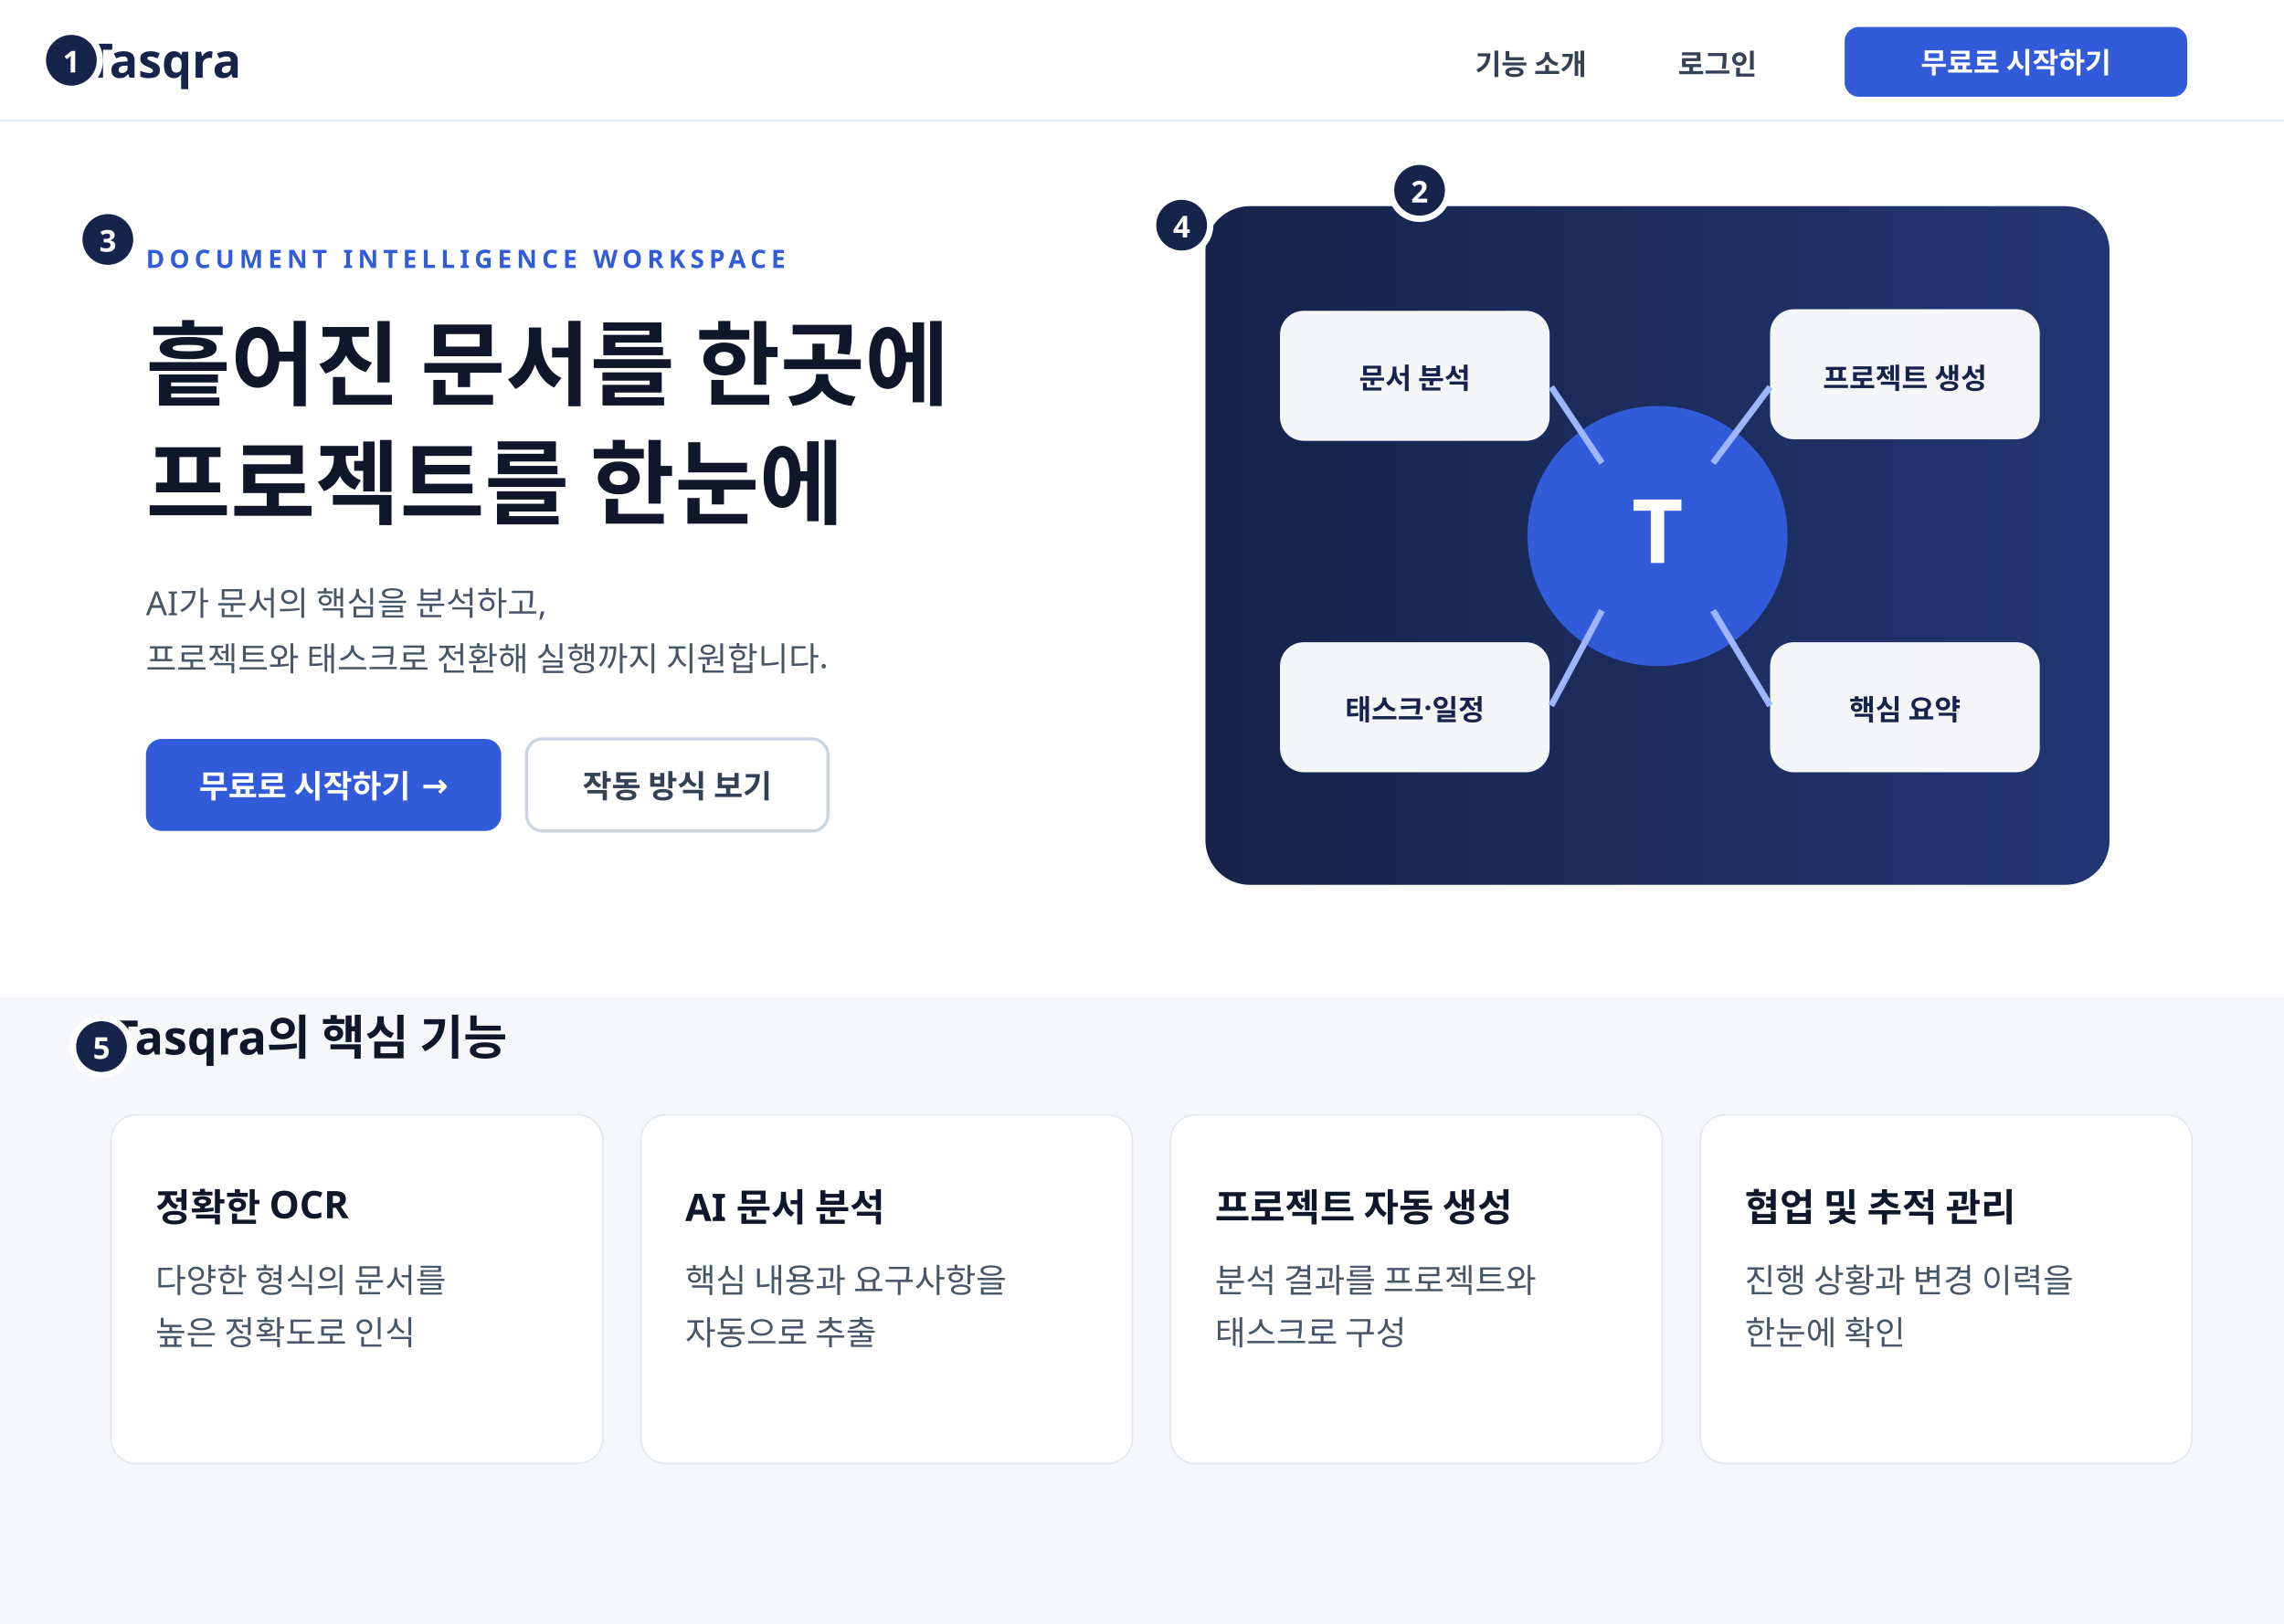
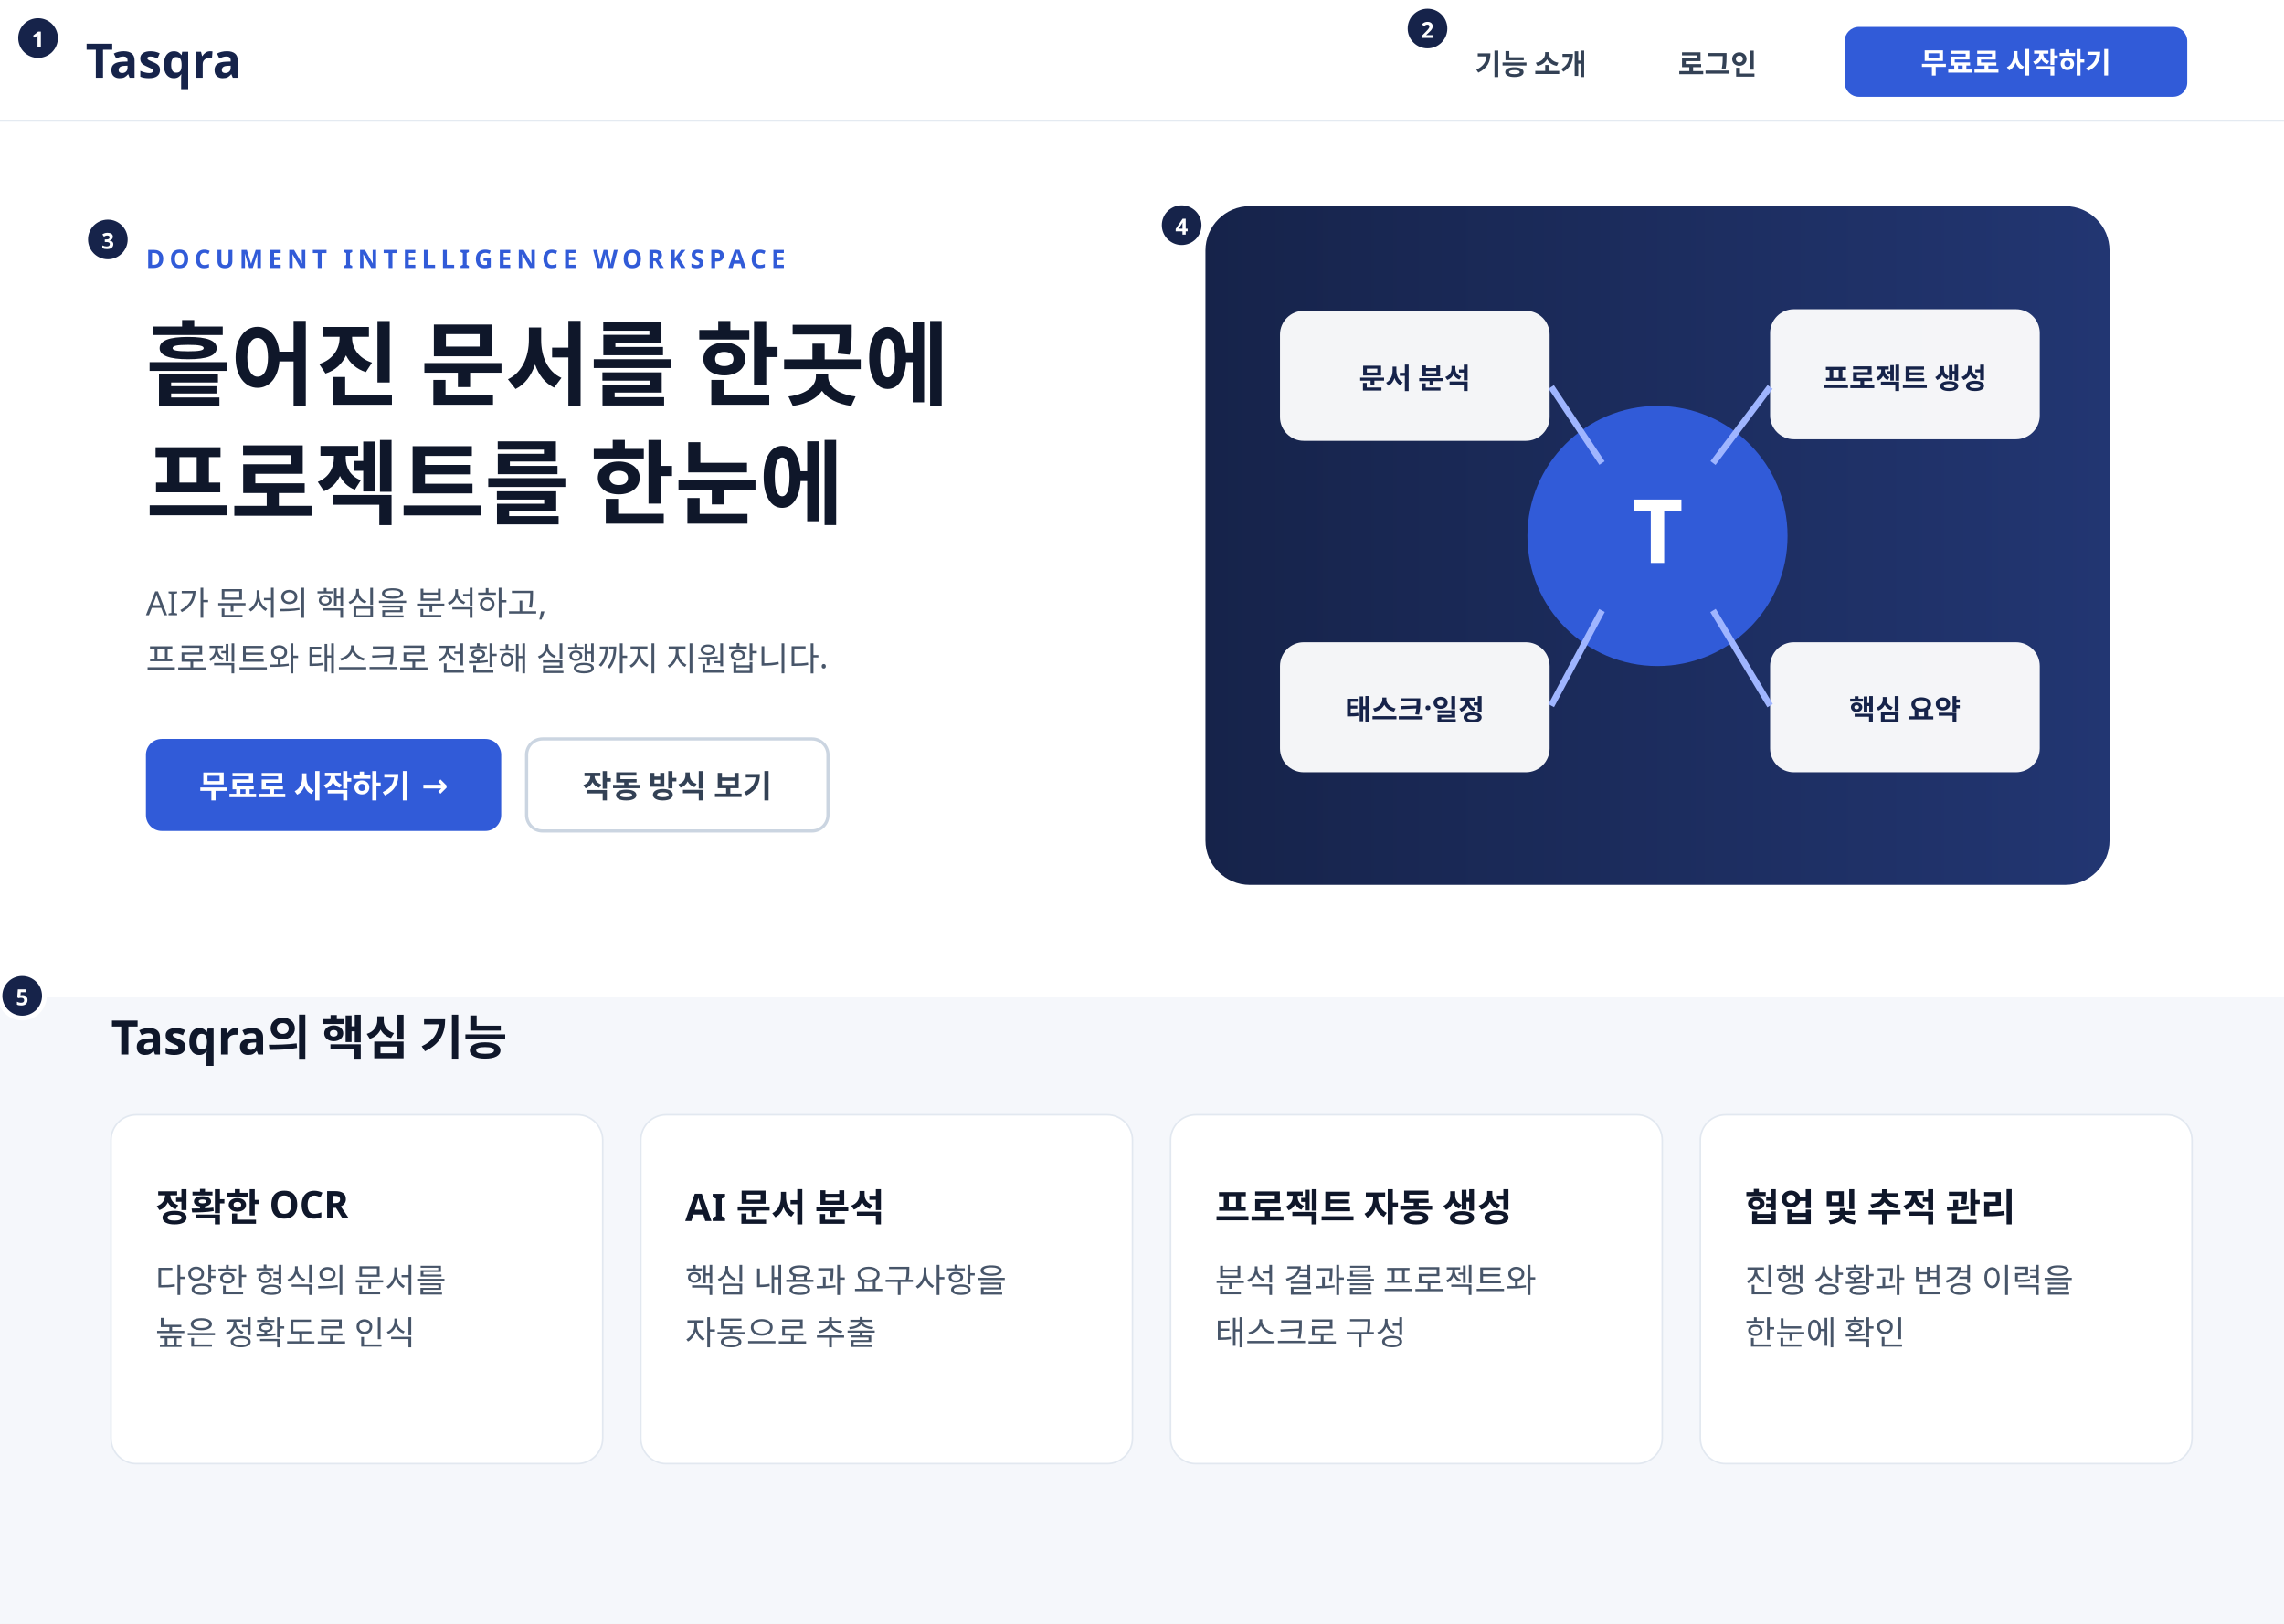
<svg xmlns="http://www.w3.org/2000/svg" viewBox="0 0 1440 1024" width="1440" height="1024" role="img" aria-labelledby="title desc">
  <defs>
    <linearGradient id="hero" x1="0" x2="1">
      <stop stop-color="#16234a" />
      <stop offset="1" stop-color="#223672" />
    </linearGradient>
-     <style>@font-face{font-family:'Noto Sans KR';src:url('../포트폴리오/NotoSansKR.ttf') format('truetype');font-weight:100 900}text{font-family:'Noto Sans KR',Pretendard,'Malgun Gothic',sans-serif}.h1{font-size:58px;font-weight:800;fill:#0f172a}.h2{font-size:30px;font-weight:800;fill:#0f172a}.body{font-size:21px;fill:#475569}.small{font-size:17px;fill:#64748b}.nav{font-size:18px;font-weight:700;fill:#334155}.white{fill:#fff}.pin circle{fill:#16234a;stroke:#fff;stroke-width:4}.pin text{fill:#fff;font-size:19px;font-weight:800;text-anchor:middle;dominant-baseline:middle}</style>
+     <style>@font-face{font-family:'Noto Sans KR';src:url('../포트폴리오/NotoSansKR.ttf') format('truetype');font-weight:100 900}text{font-family:'Noto Sans KR',Pretendard,'Malgun Gothic',sans-serif}.h1{font-size:58px;font-weight:800;fill:#0f172a}.h2{font-size:30px;font-weight:800;fill:#0f172a}.body{font-size:21px;fill:#475569}.small{font-size:17px;fill:#64748b}.nav{font-size:18px;font-weight:700;fill:#334155}.white{fill:#fff}.pin circle{r:14px;fill:#16234a;stroke:#fff;stroke-width:3}.pin text{fill:#fff;font-size:14px;font-weight:800;text-anchor:middle;dominant-baseline:middle}</style>
  </defs>
  <rect width="1440" height="1024" fill="#f5f7fb" />
  <rect width="1440" height="76" fill="#fff" />
  <path d="M0 76H1440" stroke="#e2e8f0" />
  <text x="54" y="49" font-size="30" font-weight="900" fill="#16234a">Tasqra</text>
  <text class="nav" x="930" y="47">기능 소개</text>
  <text class="nav" x="1058" y="47">로그인</text>
  <rect x="1163" y="17" width="216" height="44" rx="9" fill="#315bd8" />
  <text x="1271" y="46" text-anchor="middle" font-size="18" font-weight="800" fill="#fff">무료로 시작하기</text>
  <rect x="0" y="77" width="1440" height="552" fill="#fff" />
  <text x="92" y="169" font-size="16" font-weight="900" letter-spacing="3" fill="#315bd8">DOCUMENT INTELLIGENCE WORKSPACE</text>
  <text class="h1" x="92" y="251">흩어진 문서를 한곳에</text>
  <text class="h1" x="92" y="326">프로젝트를 한눈에</text>
  <text class="body" x="92" y="388">AI가 문서의 핵심을 분석하고,</text>
  <text class="body" x="92" y="423">프로젝트와 태스크로 전환해 실행까지 지원합니다.</text>
  <rect x="92" y="466" width="224" height="58" rx="10" fill="#315bd8" />
  <text x="204" y="503" text-anchor="middle" font-size="20" font-weight="800" fill="#fff">무료로 시작하기 →</text>
  <rect x="332" y="466" width="190" height="58" rx="10" fill="#fff" stroke="#cbd5e1" stroke-width="2" />
  <text x="427" y="503" text-anchor="middle" font-size="20" font-weight="700" fill="#334155">작동 방식 보기</text>
  <rect x="760" y="130" width="570" height="428" rx="28" fill="url(#hero)" />
  <circle cx="1045" cy="338" r="82" fill="#315bd8" />
  <text x="1045" y="355" text-anchor="middle" font-size="56" font-weight="900" fill="#fff">T</text>
  <g fill="#fff" opacity=".95">
    <rect x="807" y="196" width="170" height="82" rx="15" />
    <rect x="1116" y="195" width="170" height="82" rx="15" />
    <rect x="807" y="405" width="170" height="82" rx="15" />
    <rect x="1116" y="405" width="170" height="82" rx="15" />
  </g>
  <g font-size="18" font-weight="800" fill="#16234a" text-anchor="middle">
    <text x="892" y="245">문서 분석</text>
    <text x="1201" y="245">프로젝트 생성</text>
    <text x="892" y="454">태스크·일정</text>
    <text x="1201" y="454">핵심 요약</text>
  </g>
  <g stroke="#9fb5ff" stroke-width="4" fill="none">
    <path d="M978 244L1010 292" />
    <path d="M1116 244L1080 292" />
    <path d="M978 445L1010 385" />
    <path d="M1116 445L1080 385" />
  </g>
  <g transform="translate(70 665)">
    <text class="h2" x="0" y="0">Tasqra의 핵심 기능</text>
    <g transform="translate(0 38)">
      <rect width="310" height="220" rx="16" fill="#fff" stroke="#e2e8f0" />
      <rect x="334" width="310" height="220" rx="16" fill="#fff" stroke="#e2e8f0" />
      <rect x="668" width="310" height="220" rx="16" fill="#fff" stroke="#e2e8f0" />
      <rect x="1002" width="310" height="220" rx="16" fill="#fff" stroke="#e2e8f0" />
      <g font-size="24" font-weight="800" fill="#0f172a">
        <text x="28" y="67">정확한 OCR</text>
        <text x="362" y="67">AI 문서 분석</text>
        <text x="696" y="67">프로젝트 자동 생성</text>
        <text x="1030" y="67">협업 및 추적 관리</text>
      </g>
      <g class="body">
        <text x="28" y="112">다양한 형식의 문서를</text>
        <text x="28" y="145">높은 정확도로 인식</text>
        <text x="362" y="112">핵심 내용과 요구사항을</text>
        <text x="362" y="145">자동으로 추출</text>
        <text x="696" y="112">분석 결과를 프로젝트와</text>
        <text x="696" y="145">태스크로 구성</text>
        <text x="1030" y="112">진행 상황과 변경 이력을</text>
        <text x="1030" y="145">한눈에 확인</text>
      </g>
    </g>
  </g>
  <g class="pin">
-     <g transform="translate(45 38)">
+     <g transform="translate(24 24)">
      <circle r="18" />
      <text y="1">1</text>
    </g>
-     <g transform="translate(895 120)">
+     <g transform="translate(900 18)">
      <circle r="18" />
      <text y="1">2</text>
    </g>
    <g transform="translate(68 151)">
      <circle r="18" />
      <text y="1">3</text>
    </g>
    <g transform="translate(745 142)">
      <circle r="18" />
      <text y="1">4</text>
    </g>
-     <g transform="translate(64 660)">
+     <g transform="translate(14 628)">
      <circle r="18" />
      <text y="1">5</text>
    </g>
  </g>
</svg>
